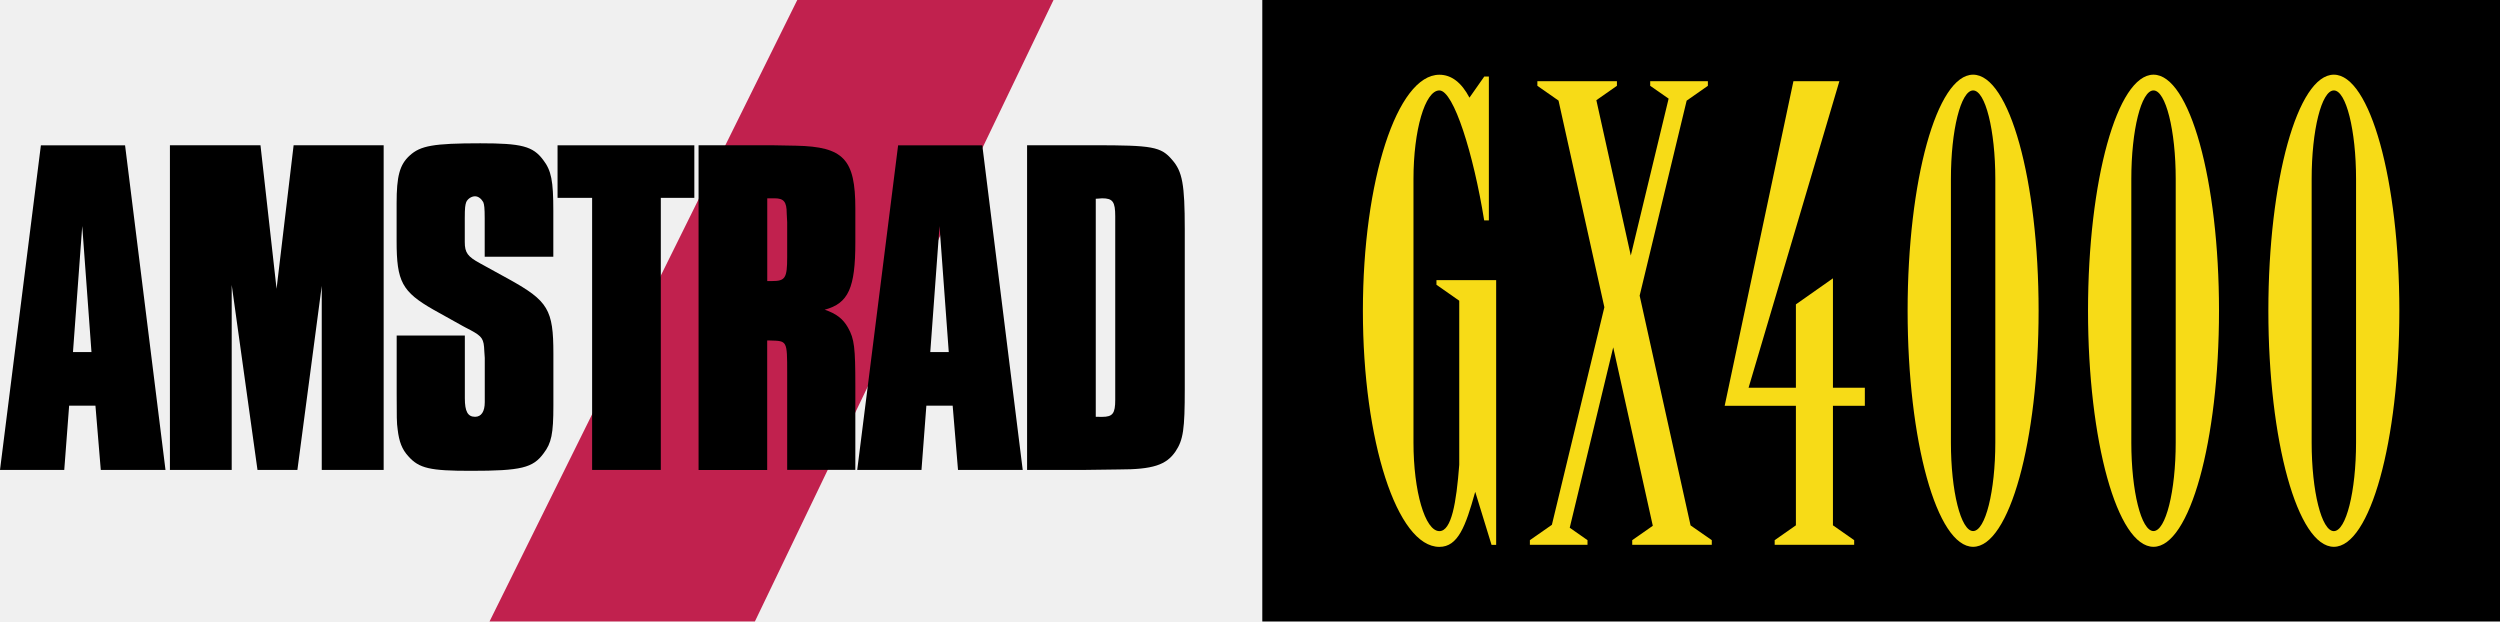
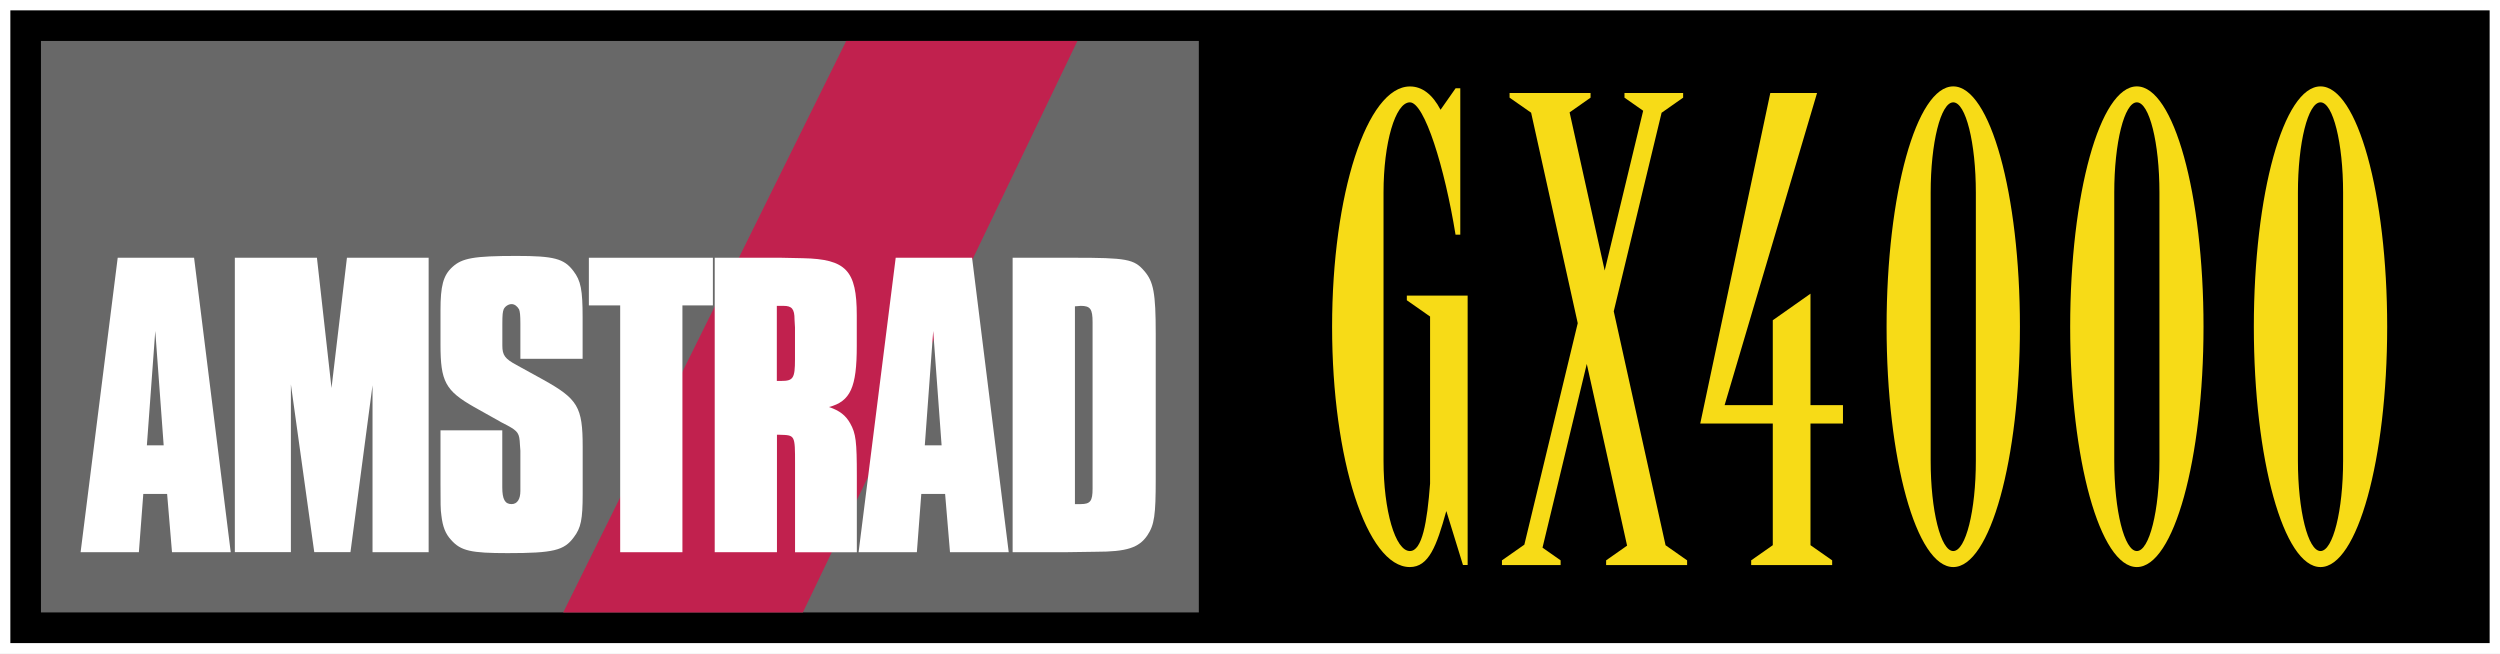
- <svg xmlns="http://www.w3.org/2000/svg" version="1.1" id="Layer_1" x="0px" y="0px" viewBox="0 0 3840 954.6" style="enable-background:new 0 0 3840 954.6;" xml:space="preserve">
+ <svg xmlns="http://www.w3.org/2000/svg" version="1.1" id="Layer_1" x="0px" y="0px" viewBox="0 0 3840 1003.7" style="enable-background:new 0 0 3840 1003.7;" xml:space="preserve">
  <style type="text/css">
	.st0{fill:#F7DB17;}
	.st1{fill:#08080A;}
	.st2{fill:#686868;}
	.st3{fill:#C1214E;}
	.st4{fill:#FFFFFF;}
</style>
  <g>
    <g>
-       <rect x="1938.9" width="1901.1" height="954.6" />
+       <rect x="7.9" y="7.9" width="3824.1" height="987.8" />
+       <path class="st4" d="M3824.1,15.9v971.9H15.9V15.9H3824.1 M3840,0h-15.9H15.9H0v15.9v971.9v15.9h15.9h3808.3h15.9v-15.9V15.9V0    L3840,0z" />
+     </g>
+     <rect x="62.9" y="62.9" class="st2" width="1778.5" height="877.8" />
+     <g>
      <g>
-         <path class="st0" d="M3030.7,114.7c-55.6,0-100.6,162.3-100.6,362.6s45,362.6,100.6,362.6c55.6,0,100.6-162.3,100.6-362.6     S3086.3,114.7,3030.7,114.7z M3064.8,679.6c0,75.2-15.3,136.1-34.1,136.1s-34.1-61-34.1-136.1V275c0-75.2,15.3-136.1,34.1-136.1     s34.1,61,34.1,136.1V679.6z" />
-         <path class="st0" d="M3307.8,114.7c-55.6,0-100.6,162.3-100.6,362.6s45,362.6,100.6,362.6c55.6,0,100.6-162.3,100.6-362.6     S3363.3,114.7,3307.8,114.7z M3341.9,679.6c0,75.2-15.3,136.1-34.1,136.1c-18.8,0-34.1-61-34.1-136.1V275     c0-75.2,15.3-136.1,34.1-136.1c18.8,0,34.1,61,34.1,136.1V679.6z" />
-         <path class="st0" d="M3584.8,114.7c-55.6,0-100.6,162.3-100.6,362.6s45,362.6,100.6,362.6c55.6,0,100.6-162.3,100.6-362.6     S3640.3,114.7,3584.8,114.7z M3584.8,815.8c-18.8,0-34.1-61-34.1-136.1V275c0-75.2,15.3-136.1,34.1-136.1s34.1,61,34.1,136.1     v404.6C3618.9,754.8,3603.6,815.8,3584.8,815.8z" />
-         <polygon class="st0" points="2815.4,427.5 2758.5,467.5 2758.5,595.6 2685.8,595.6 2825.3,124.7 2754.7,124.7 2649.1,623.3      2758.5,623.3 2758.5,806.9 2725.9,829.7 2725.9,836.8 2848,836.8 2848,829.7 2815.4,806.9 2815.4,623.3 2864.4,623.3      2864.4,595.6 2815.4,595.6    " />
-         <polygon class="st0" points="2518.5,454.1 2590.7,154.6 2623.3,131.8 2623.3,124.7 2534.7,124.7 2534.7,131.8 2563,151.5      2504.9,392.5 2452,153.9 2483.6,131.8 2483.6,124.7 2361.4,124.7 2361.4,131.8 2393.9,154.5 2464.3,471.9 2383.7,806.1      2349.9,829.7 2349.9,836.8 2438.4,836.8 2438.4,829.7 2411.1,810.6 2477.9,533.5 2538.7,807.6 2507.1,829.7 2507.1,836.8      2629.3,836.8 2629.3,829.7 2596.7,807    " />
-         <path class="st0" d="M2206.4,430.3v7.1l35,24.5V714c-4.5,58.5-11.9,101.8-30.5,101.8c-22,0-39.8-61-39.8-136.1V275     c0-75.2,17.8-136.1,39.8-136.1s52.4,97.9,68.8,199.6c0,0,0.1,0,0.4,0c0.2,0,0.4,0,0.8,0c2,0,6,0,6,0V117.6h-7.1l-22.7,32.4     c-12.2-23.2-27.7-35.2-46.2-35.2c-64.9,0-117.5,162.3-117.5,362.6s52.6,362.6,117.5,362.6c28.6,0,40.3-31.6,54.9-84.1h0.3     l24.9,81h7.1V430.3H2206.4z" />
+         <g>
+           <polygon class="st3" points="1654.9,62.9 1233.2,940.7 865.1,940.7 1299.8,62.9     " />
+         </g>
+         <g>
+           <path class="st4" d="M354.4,848.2h-90.2l-7.5-89.5h-36.6l-6.8,89.5h-89.5l57-452.3h117.3L354.4,848.2z M238.5,508.4l-12.9,175.6      h25.8L238.5,508.4z" />
+           <path class="st4" d="M658.3,848.2h-86.1V591.8l-33.9,256.3h-55.6l-35.9-257.7v257.7h-86.1V395.9h126.1l22.4,200.1l23.7-200.1      h125.5V848.2z" />
+           <path class="st4" d="M799.3,551.2v-53.6c0-14.2-0.7-19-2-22.4c-2.7-4.7-6.8-8.1-11.5-8.1s-10.2,3.4-12.2,8.1      c-1.4,4.1-2,7.5-2,22.4v33.2c0,14.9,4.1,20.3,21.7,29.8l40.7,22.4c53.6,29.8,61,42,61,103.1v72.6c0,39.3-2.7,52.2-13.6,66.5      c-14.9,20.3-31.2,24.4-101.7,24.4c-56.3,0-71.9-3.4-86.8-20.3c-8.8-9.5-12.9-20.3-14.9-37.3c-1.4-8.8-1.4-19-1.4-49.5V661h94.9      v76v11.5c0,18.3,4.1,25.8,14.2,25.8c8.8,0,13.6-7.5,13.6-20.3v-11.5v-50.2l-0.7-9.5c-0.7-17-2.7-20.3-19-29.2      c-6.1-3.4-10.9-5.4-11.5-6.1l-40-22.4c-44.1-25.1-51.5-39.3-51.5-95.6v-52.9c0-37.3,4.1-53.6,18.3-66.5      c14.9-13.6,32.6-17,98.3-17c57.6,0,73.2,4.1,87.5,23.1c11.5,14.9,14.2,29.2,14.2,71.2v63.7H799.3z" />
+           <path class="st4" d="M1048.2,848.2h-95.6V469.1h-48.1v-73.2H1095v73.2h-46.8V848.2z" />
+           <path class="st4" d="M1199.4,395.9l33.9,0.7c66.5,1.4,82.7,19,82.7,87.5v47.5c0,63.1-9.5,84.8-42.7,93.6      c16.3,5.4,25.8,12.9,32.6,25.1c8.8,15.6,10.2,27.8,10.2,80.7v117.3h-94.9V712.6c0-44.8,0-44.1-23.7-44.8c-1.4,0-2,0-4.1,0v180.4      h-95.6V395.9H1199.4z M1200.1,585.1c18.3,0,21-4.1,21-33.2V503l-0.7-12.2c0-16.3-4.1-21-17-21h-6.1h-4.1v115.3      C1196.7,585.1,1198.8,585.1,1200.1,585.1z" />
+           <path class="st4" d="M1549.4,848.2h-90.2l-7.5-89.5h-36.6l-6.8,89.5h-89.5l57-452.3h117.3L1549.4,848.2z M1433.4,508.4      l-12.9,175.6h25.8L1433.4,508.4z" />
+           <path class="st4" d="M1648.4,395.9c82.1,0,93.6,2,109.2,20.3c14.2,16.3,17.6,33.9,17.6,96.3v223.1c0,55.6-2,70.5-12.9,86.8      c-12.9,19-31.9,25.1-78.7,25.1l-48.2,0.7h-80V395.9H1648.4z M1659.9,774.3c14.9,0,18.3-4.7,18.3-23.7c0-2.7,0-4.7,0-9.5      c0-7.5,0-15.6,0-22.4V506.4v-11.5c0-20.3-3.4-25.1-18.3-25.1c-2,0-5.4,0.7-8.8,0.7v303.8      C1654.5,774.3,1657.9,774.3,1659.9,774.3z" />
+         </g>
      </g>
-     </g>
-     <g>
-       <polygon class="st3" points="1224.6,0 751.9,954.6 1159.5,954.6 1618.2,0   " />
-       <path d="M254.2,721.8h-99.4l-8.2-98.7h-40.4l-7.5,98.7H0l62.8-498.6h129.3L254.2,721.8z M126.3,347.2l-14.2,193.6h28.4    L126.3,347.2z" />
-       <path d="M589.1,721.8h-94.9V439.2l-37.4,282.6h-61.3l-39.6-284.1v284.1h-94.9V223.1h139.1l24.7,220.5l26.2-220.5h138.3V721.8z" />
-       <path d="M744.5,394.3v-59.1c0-15.7-0.7-20.9-2.2-24.7c-3-5.2-7.5-9-12.7-9c-5.2,0-11.2,3.7-13.5,9c-1.5,4.5-2.2,8.2-2.2,24.7v36.6    c0,16.5,4.5,22.4,23.9,32.9l44.9,24.7c59.1,32.9,67.3,46.3,67.3,113.6v80c0,43.4-3,57.6-15,73.3c-16.4,22.4-34.4,26.9-112.1,26.9    c-62.1,0-79.2-3.7-95.7-22.4c-9.7-10.5-14.2-22.4-16.4-41.1c-1.5-9.7-1.5-20.9-1.5-54.6v-89.7h104.7v83.7v12.7    c0,20.2,4.5,28.4,15.7,28.4c9.7,0,14.9-8.2,14.9-22.4v-12.7v-55.3l-0.7-10.5c-0.7-18.7-3-22.4-20.9-32.1c-6.7-3.7-12-6-12.7-6.7    L666,475.8c-48.6-27.7-56.8-43.4-56.8-105.4v-58.3c0-41.1,4.5-59.1,20.2-73.3c16.4-14.9,35.9-18.7,108.4-18.7    c63.5,0,80.7,4.5,96.4,25.4c12.7,16.5,15.7,32.1,15.7,78.5v70.3H744.5z" />
-       <path d="M1015,721.8H909.5V303.9h-53.1v-80.7h210.1v80.7H1015V721.8z" />
-       <path d="M1185.2,223.1l37.4,0.7c73.3,1.5,91.2,20.9,91.2,96.4v52.3c0,69.5-10.5,93.5-47.1,103.2c17.9,6,28.4,14.2,35.9,27.7    c9.7,17.2,11.2,30.7,11.2,89v129.3h-104.7V572.3c0-49.3,0-48.6-26.2-49.3c-1.5,0-2.2,0-4.5,0v198.9h-105.4V223.1H1185.2z     M1185.9,431.7c20.2,0,23.2-4.5,23.2-36.6v-53.8l-0.7-13.5c0-17.9-4.5-23.2-18.7-23.2h-6.7h-4.5v127.1    C1182.2,431.7,1184.5,431.7,1185.9,431.7z" />
-       <path d="M1570.9,721.8h-99.4l-8.2-98.7h-40.4l-7.5,98.7h-98.7l62.8-498.6h129.3L1570.9,721.8z M1443.1,347.2l-14.2,193.6h28.4    L1443.1,347.2z" />
-       <path d="M1680,223.1c90.5,0,103.2,2.2,120.4,22.4c15.7,17.9,19.4,37.4,19.4,106.2v246c0,61.3-2.2,77.8-14.2,95.7    c-14.2,20.9-35.1,27.7-86.7,27.7l-53.1,0.7h-88.2V223.1H1680z M1692.8,640.3c16.4,0,20.2-5.2,20.2-26.2c0-3,0-5.2,0-10.5    c0-8.2,0-17.2,0-24.7V345v-12.7c0-22.4-3.7-27.7-20.2-27.7c-2.2,0-6,0.7-9.7,0.7v334.9C1686.8,640.3,1690.5,640.3,1692.8,640.3z" />
+       <g>
+         <g>
+           <path class="st0" d="M3000.2,132.7c-56.6,0-102.4,165.3-102.4,369.2S2943.6,871,3000.2,871s102.4-165.3,102.4-369.2      S3056.8,132.7,3000.2,132.7z M3034.9,707.8c0,76.6-15.5,138.6-34.7,138.6s-34.7-62.1-34.7-138.6v-412      c0-76.6,15.5-138.6,34.7-138.6s34.7,62.1,34.7,138.6V707.8z" />
+           <path class="st0" d="M3282.2,132.7c-56.6,0-102.4,165.3-102.4,369.2S3225.7,871,3282.2,871c56.6,0,102.4-165.3,102.4-369.2      S3338.8,132.7,3282.2,132.7z M3316.9,707.8c0,76.6-15.5,138.6-34.7,138.6c-19.2,0-34.7-62.1-34.7-138.6v-412      c0-76.6,15.5-138.6,34.7-138.6c19.2,0,34.7,62.1,34.7,138.6V707.8z" />
+           <path class="st0" d="M3564.3,132.7c-56.6,0-102.4,165.3-102.4,369.2S3507.7,871,3564.3,871c56.6,0,102.4-165.3,102.4-369.2      S3620.8,132.7,3564.3,132.7z M3564.3,846.4c-19.2,0-34.7-62.1-34.7-138.6v-412c0-76.6,15.5-138.6,34.7-138.6      c19.2,0,34.7,62.1,34.7,138.6v412C3599,784.4,3583.4,846.4,3564.3,846.4z" />
+           <polygon class="st0" points="2780.9,451.1 2723,491.9 2723,622.3 2649,622.3 2791,142.8 2719.2,142.8 2611.6,650.5 2723,650.5       2723,837.4 2689.8,860.7 2689.8,867.9 2814.2,867.9 2814.2,860.7 2780.9,837.4 2780.9,650.5 2830.8,650.5 2830.8,622.3       2780.9,622.3     " />
+           <polygon class="st0" points="2478.7,478.2 2552.2,173.2 2585.3,150 2585.3,142.8 2495.2,142.8 2495.2,150 2523.9,170.1       2464.8,415.5 2410.9,172.6 2443.1,150 2443.1,142.8 2318.7,142.8 2318.7,150 2351.8,173.1 2423.4,496.4 2341.4,836.6       2307,860.7 2307,867.9 2397.1,867.9 2397.1,860.7 2369.3,841.2 2437.3,559 2499.2,838.1 2467,860.7 2467,867.9 2591.4,867.9       2591.4,860.7 2558.3,837.5     " />
+           <path class="st0" d="M2160.9,454v7.2l35.7,25v256.6c-4.5,59.6-12.2,103.6-31,103.6c-22.4,0-40.5-62.1-40.5-138.6v-412      c0-76.6,18.2-138.6,40.5-138.6c22.4,0,53.3,99.7,70.1,203.2c0,0,0.1,0,0.4,0c0.2,0,0.4,0,0.8,0c2,0,6.1,0,6.1,0V135.6h-7.2      l-23.1,33c-12.4-23.6-28.3-35.8-47-35.8c-66.1,0-119.6,165.3-119.6,369.2S2099.5,871,2165.5,871c29.1,0,41.1-32.2,55.9-85.6h0.3      l25.4,82.4h7.2V454H2160.9z" />
+         </g>
+       </g>
    </g>
  </g>
</svg>
